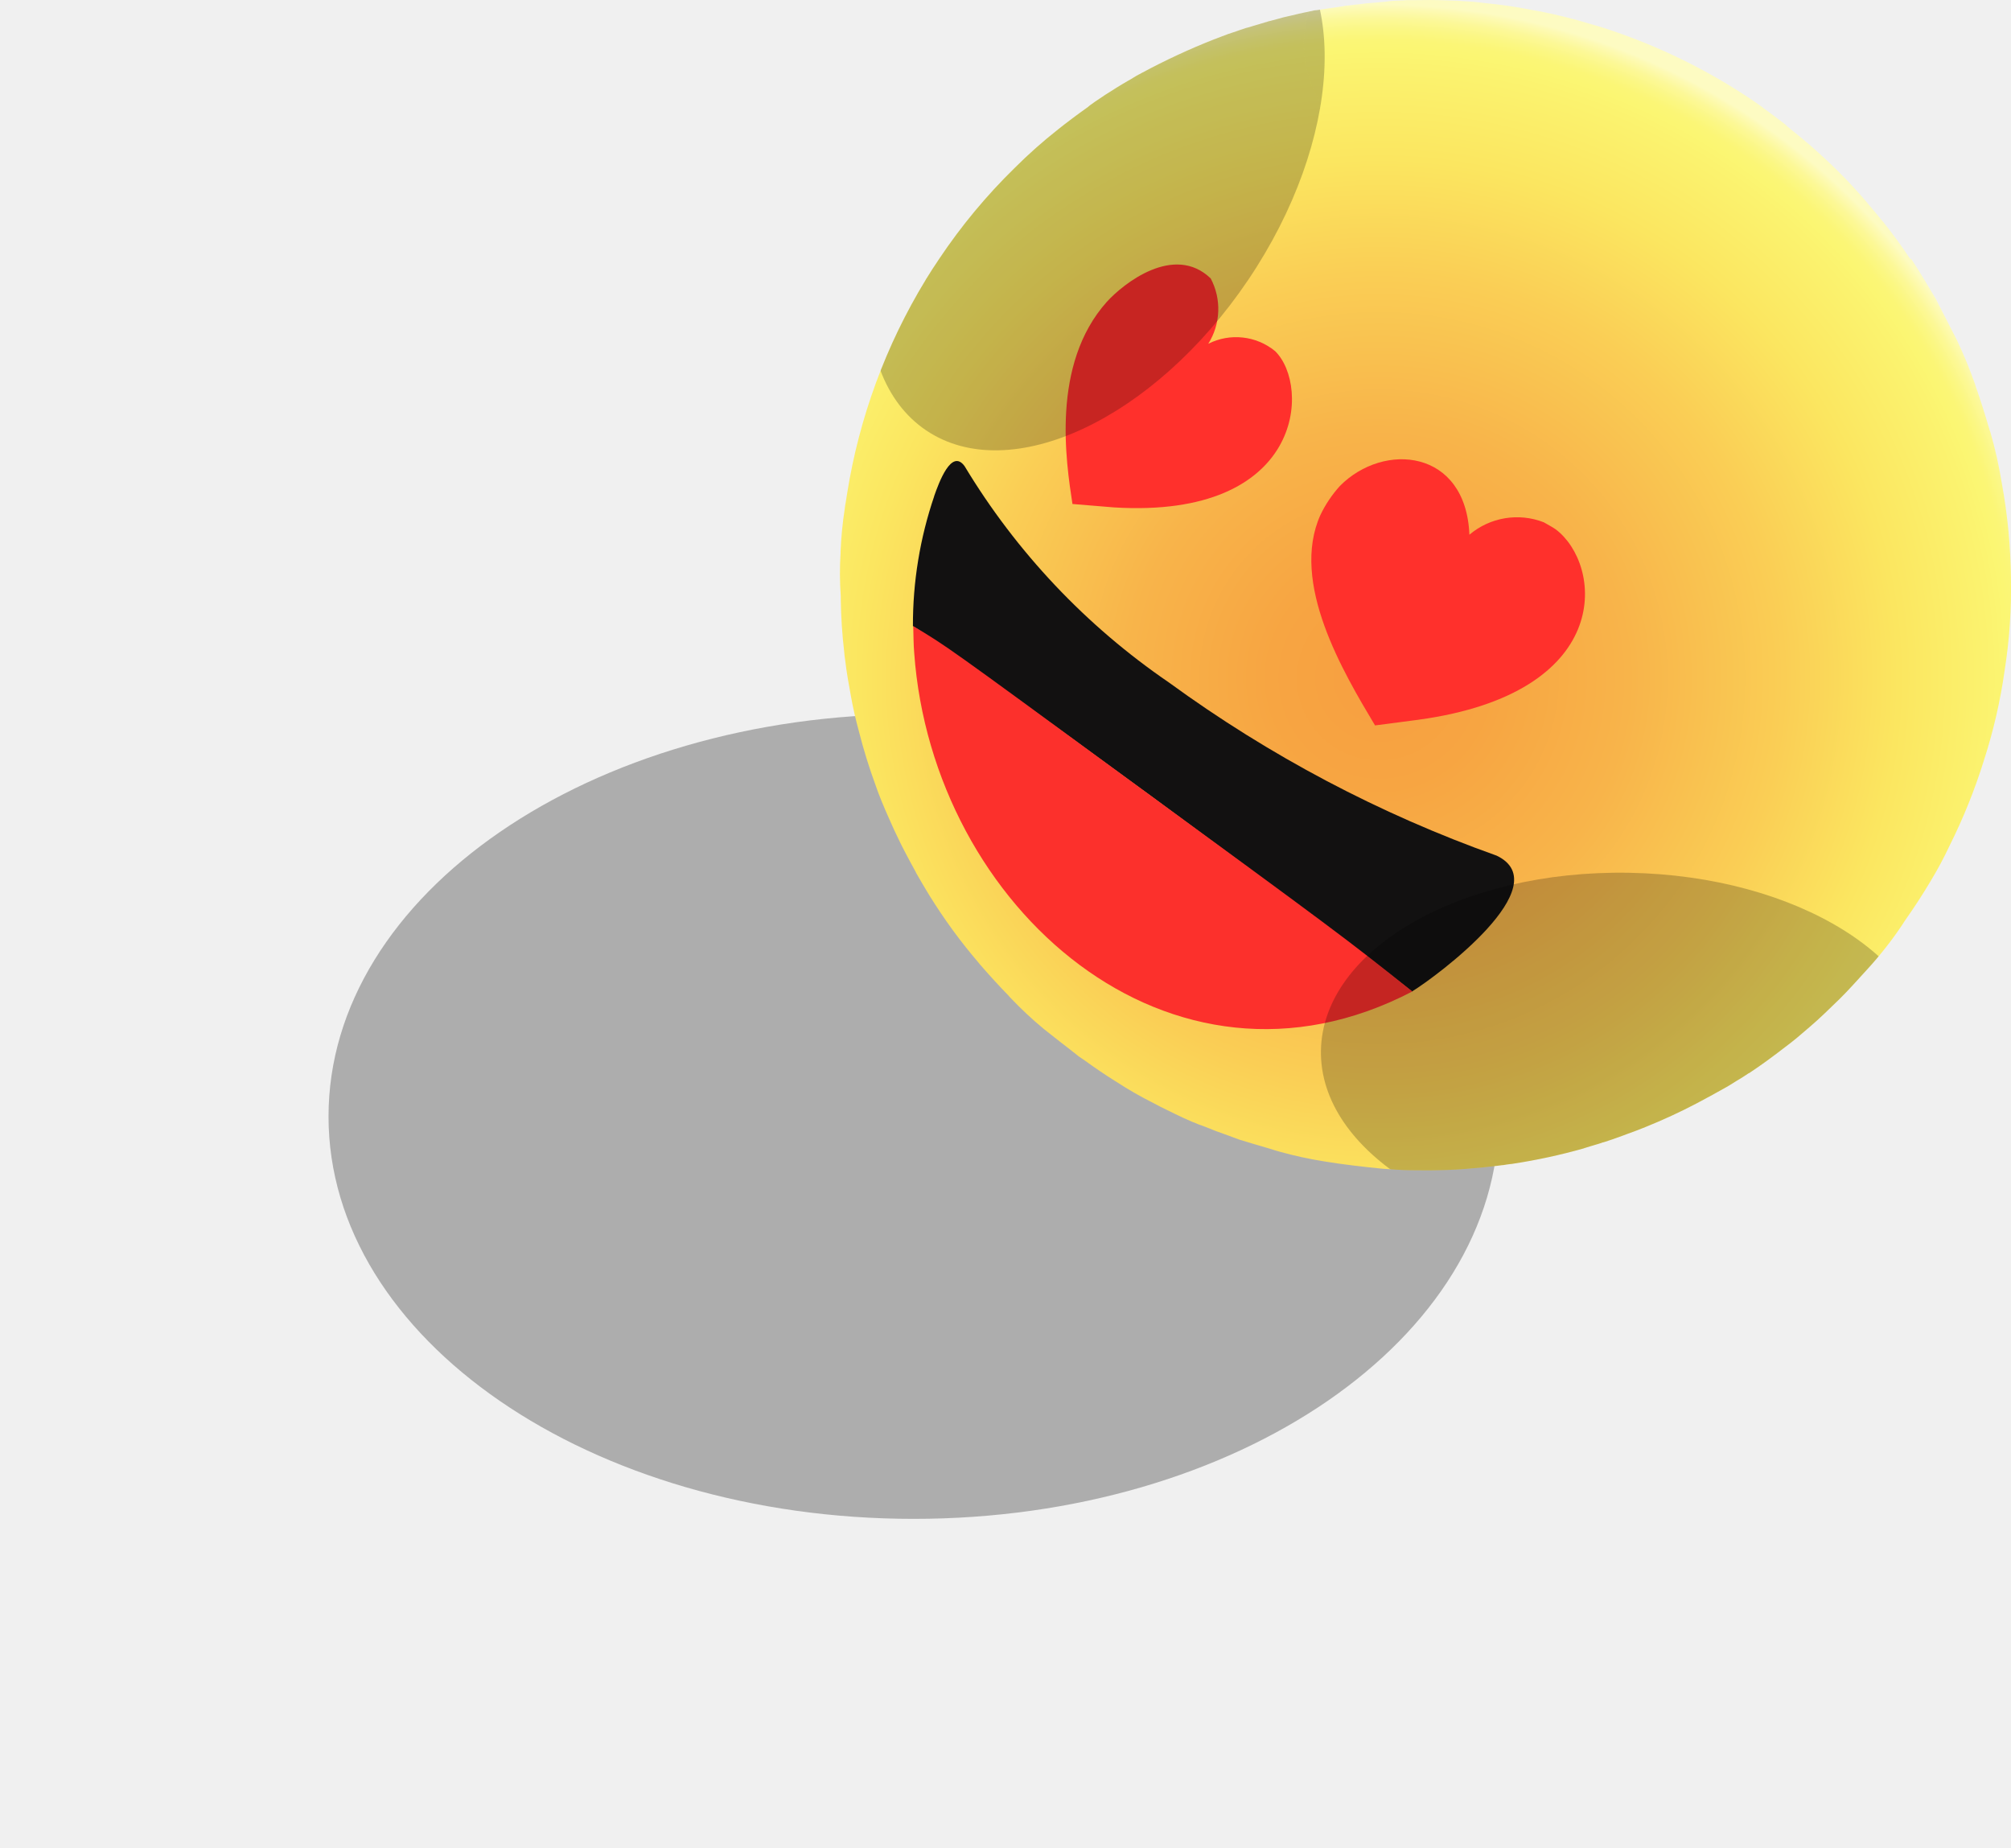
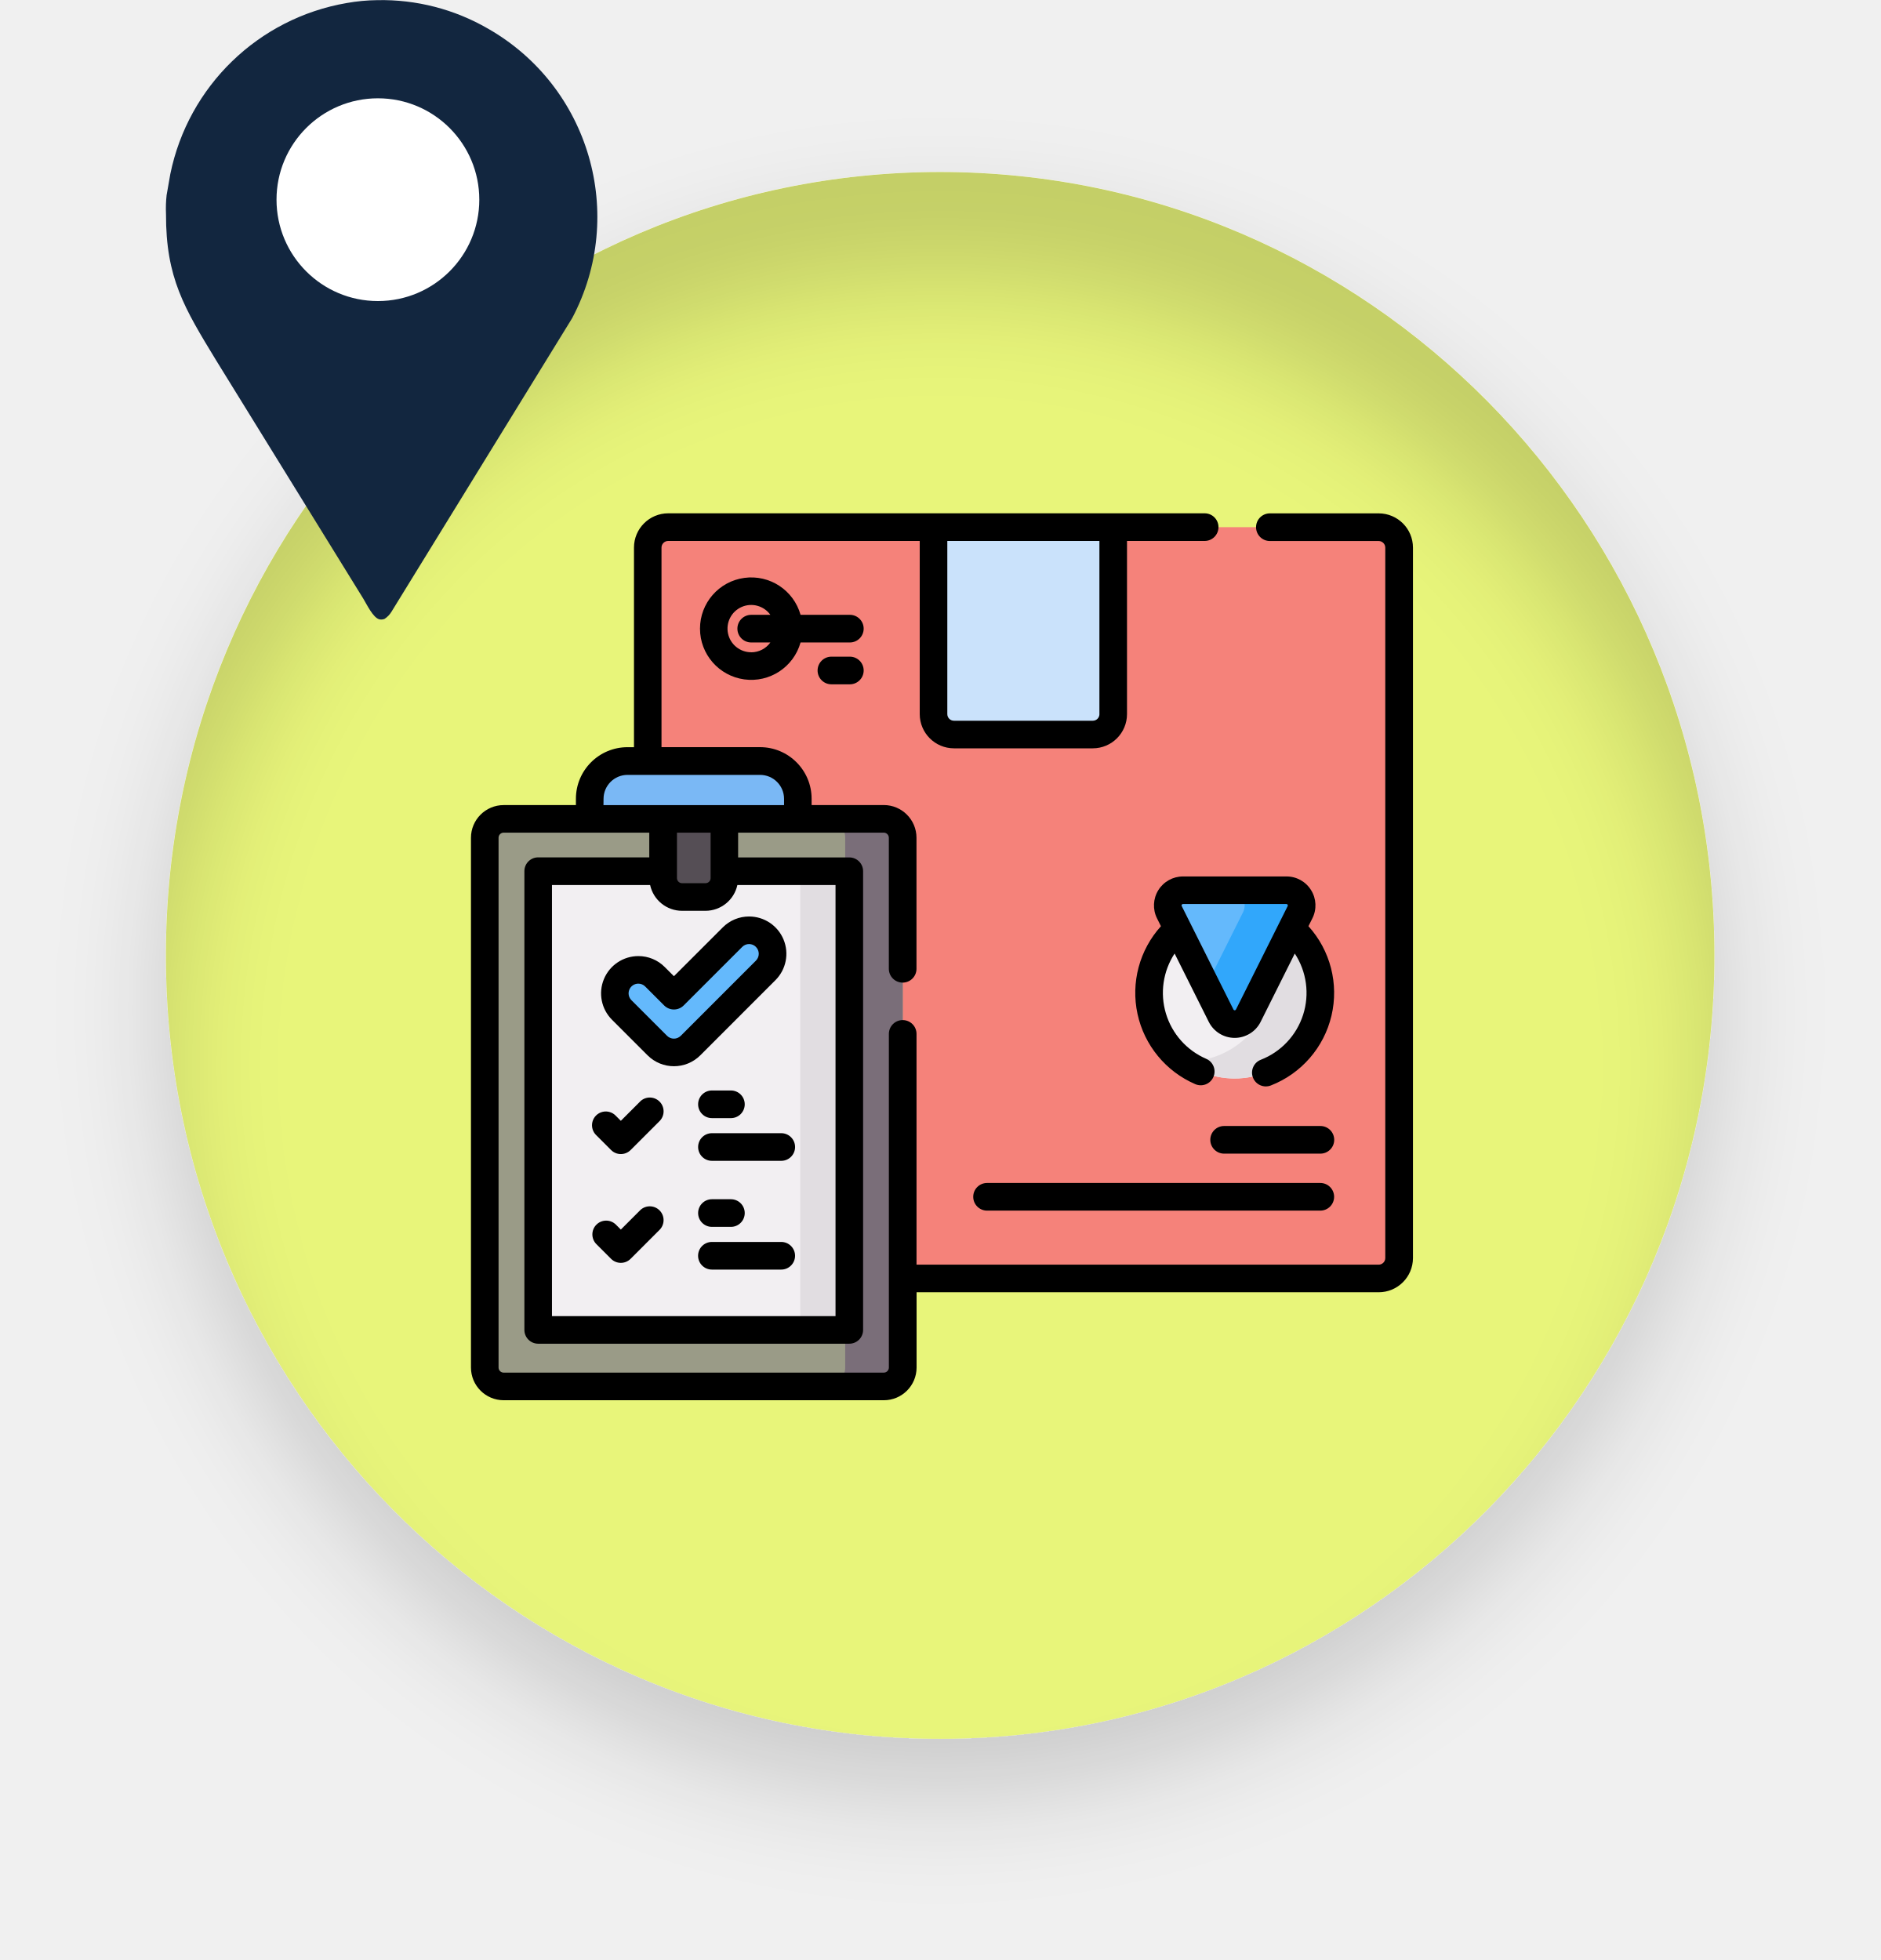
- <svg xmlns="http://www.w3.org/2000/svg" xmlns:xlink="http://www.w3.org/1999/xlink" width="82.478" height="75.758" viewBox="0 0 82.478 75.758">
+ <svg xmlns="http://www.w3.org/2000/svg" width="102" height="106.333" viewBox="0 0 102 106.333">
  <defs>
-     <radialGradient id="radial-gradient" cx="0.471" cy="0.58" r="0.575" gradientTransform="matrix(-0.999, -0.004, -0.004, 1, 0.933, 0.001)" gradientUnits="objectBoundingBox">
-       <stop offset="0" stop-color="#f79f40" />
-       <stop offset="0.163" stop-color="#f7a542" />
-       <stop offset="0.371" stop-color="#f8b44a" />
-       <stop offset="0.601" stop-color="#face55" />
-       <stop offset="0.771" stop-color="#fbe660" />
-       <stop offset="0.91" stop-color="#fbf36f" />
-       <stop offset="0.932" stop-color="#fbf672" />
-       <stop offset="0.947" stop-color="#fbf676" />
-       <stop offset="0.962" stop-color="#fbf783" />
-       <stop offset="0.978" stop-color="#fcf897" />
-       <stop offset="0.994" stop-color="#fdfab4" />
-       <stop offset="1" stop-color="#fdfbc2" />
-     </radialGradient>
+     <filter id="Elipse_11501" x="0" y="3.333" width="102" height="103" filterUnits="userSpaceOnUse">
+       <feOffset dy="3" input="SourceAlpha" />
+       <feGaussianBlur stdDeviation="3" result="blur" />
+       <feFlood flood-opacity="0.161" />
+       <feComposite operator="in" in2="blur" />
+       <feComposite in="SourceGraphic" />
+     </filter>
+     <filter id="Elipse_11501-2" x="0" y="3.333" width="102" height="103" filterUnits="userSpaceOnUse">
+       <feOffset dy="6" input="SourceAlpha" />
+       <feGaussianBlur stdDeviation="3" result="blur-2" />
+       <feFlood flood-opacity="0.161" result="color" />
+       <feComposite operator="out" in="SourceGraphic" in2="blur-2" />
+       <feComposite operator="in" in="color" />
+       <feComposite operator="in" in2="SourceGraphic" />
+     </filter>
    <clipPath id="clip-path">
-       <path id="Trazado_116496" data-name="Trazado 116496" d="M52.65,29.84v-.06c0-.11-.03-.77-.15-1.75-.01-.09-.02-.17-.03-.26-.02-.12-.04-.25-.06-.38a23.894,23.894,0,0,0-3.15-8.77c0-.01-.01-.01-.01-.02-.17-.29-.35-.57-.54-.85h0a23.353,23.353,0,0,0-3.06-3.74,20.449,20.449,0,0,0-1.77-1.6c-.39-.32-.78-.62-1.19-.91a.265.265,0,0,1-.06-.05l-.05-.04-.21-.15c-.26-.18-.55-.37-.86-.57h0c-.01-.01-.02-.01-.03-.02-.15-.09-.3-.19-.47-.28-.07-.04-.15-.09-.22-.13s-.12-.07-.19-.11a1.092,1.092,0,0,0-.15-.08,25.413,25.413,0,0,0-2.93-1.4c-.26-.11-.47-.18-.58-.23l-.18-.07-.18-.07c-.01,0-.02-.01-.03-.01l-.04-.01-.3-.1-.04-.01c-.01,0-.03-.01-.04-.01l-.2-.07a2.759,2.759,0,0,0-.27-.08l-.23-.07c-.04-.01-.09-.03-.13-.04-.01,0-.03-.01-.04-.01s-.03-.01-.05-.01a.636.636,0,0,1-.07-.02l-.26-.07-.22-.06c-.07-.02-.14-.03-.21-.05h-.01l-.13-.03-.25-.06-.18-.04a2.049,2.049,0,0,0-.24-.05c-.01,0-.03-.01-.04-.01-.06-.01-.12-.03-.18-.04l-.11-.02-.13-.03h-.02l-.04-.01c-.02,0-.05-.01-.07-.01a1.766,1.766,0,0,1-.2-.04.6.6,0,0,0-.12-.02h0a2.068,2.068,0,0,1-.22-.04l-.19-.03c-.03-.01-.07-.01-.11-.02a.985.985,0,0,0-.17-.02,1,1,0,0,0-.16-.02l-.27-.03-.25-.03c-.03,0-.05-.01-.08-.01h-.02a1.641,1.641,0,0,0-.23-.02l-.34-.03c-.08-.01-.16-.01-.23-.02-.09-.01-.17-.01-.26-.02s-.18-.01-.27-.02A.97.97,0,0,1,29.76,7h-.37c-.48-.01-.96-.01-1.45,0-.11,0-.21,0-.31.01s-.22.01-.32.02c-.07,0-.13.01-.19.01-.16.01-.31.02-.46.04-.05,0-.11.01-.16.01-.22.02-.43.04-.64.07-.1.01-.2.02-.3.04h-.01c-.02,0-.04.01-.06.01q-.24.03-.45.06c-.11.02-.23.04-.34.05-.26.04-.47.08-.61.11-.7.14-1.38.3-2.06.5-.41.11-.77.22-1.21.38a24.021,24.021,0,0,0-5.31,2.61h0c-.17.11-.33.22-.49.33a.265.265,0,0,0-.06.05c-.28.2-.56.4-.84.61a.423.423,0,0,1-.07.05l-.02.02-.02.02c-.01.01-.02.02-.03.02s-.02.01-.03.02c-.08.06-.15.12-.23.18-.15.12-.3.24-.44.36-.08.07-.16.13-.24.2-.16.14-.32.27-.46.4l-.02.02-.02.02c-.03.03-.07.06-.1.09-.75.69-1.21,1.19-1.24,1.22-.23.25-.46.51-.69.77-.16.19-.33.38-.5.59-.01.01-.02.03-.04.04l-.03.03c-.34.42-.69.89-1.08,1.46l-.01.01-.01.01c-.01.01-.01.02-.02.02-.18.26-.36.55-.54.86-.16.26-.32.52-.46.75l-.46.88c-.15.29-.29.56-.42.82a16.758,16.758,0,0,0-.76,1.82h0v.01c-.22.6-.42,1.23-.6,1.84l-.01.02a.037.037,0,0,1-.01.03,17.968,17.968,0,0,0-.5,2.13,23.506,23.506,0,0,0-.17,7.66,22.794,22.794,0,0,0,.82,3.68,23.944,23.944,0,0,0,1.38,3.51,15.311,15.311,0,0,0,.75,1.42c.32.56.68,1.11,1.06,1.66.04.07.09.13.13.2a16,16,0,0,0,1.39,1.8c.34.37.78.88,1.14,1.24s.83.82,1.22,1.15h0c.42.37.6.53.99.83q.72.585,1.47,1.08h.01c.16.11.32.22.49.32.19.12.38.24.55.34.09.05.22.13.36.21a.573.573,0,0,1,.07.04c.15.09.33.18.52.29.04.02.09.05.13.07a22.789,22.789,0,0,0,2.12,1c.18.07.42.17.7.28l.24.09.42.15.3.1.11.03c.01,0,.01,0,.02.01l.16.05a2.759,2.759,0,0,0,.27.08l.26.08c.01,0,.02,0,.02.01a22.1,22.1,0,0,0,2.96.66l.09.01c.08.01.17.03.27.04h.03l.23.03.53.06c.24.03.56.05.79.07s.49.03.74.04h.02c.13.01.25.01.37.01.33.01.77,0,1.1.01s.79-.03,1.13-.05c.72-.06,1.68-.17,2.39-.28a18.747,18.747,0,0,0,1.84-.38c.14-.04.28-.08.43-.12.43-.12.87-.25,1.24-.36l.43-.16c.35-.12.69-.25,1.03-.38l.17-.06c.4-.15.89-.38,1.32-.59.19-.09.37-.18.55-.28a15.71,15.71,0,0,0,1.56-.88c.02-.01.03-.02.05-.03.41-.26.82-.52,1.22-.81.09-.06.18-.12.26-.17l.44-.34c.12-.09.23-.18.35-.27l.66-.52a14.289,14.289,0,0,0,1.37-1.26l.03-.03.07-.07c.35-.35.74-.77,1.2-1.29a.138.138,0,0,0,.03-.04h0a20.958,20.958,0,0,0,2.02-2.71c.01-.01.01-.02.02-.03.19-.3.38-.61.57-.95v-.01h0c.08-.14.16-.29.24-.44.11-.2.22-.41.31-.59l.09-.18c.16-.32.31-.65.47-.99.21-.47.41-.94.56-1.36h0c.26-.7.5-1.44.71-2.23.13-.48.25-.96.33-1.41.1-.48.18-.98.25-1.5.02-.12.03-.23.05-.34.08-.69.14-1.41.16-2.14v-.13C52.68,31.04,52.68,30.45,52.65,29.84Z" transform="translate(-4.654 -6.992)" />
-     </clipPath>
-     <linearGradient id="linear-gradient" x1="-0.166" y1="-323.933" x2="-1.166" y2="-323.933" gradientUnits="objectBoundingBox">
-       <stop offset="0" stop-color="#19b79c" />
-       <stop offset="0.405" stop-color="#1dbb9e" />
-       <stop offset="0.825" stop-color="#2ac8a3" />
-       <stop offset="0.997" stop-color="#31cfa6" />
-     </linearGradient>
-     <linearGradient id="linear-gradient-2" x1="-2.106" y1="-363.238" x2="-3.08" y2="-363.238" xlink:href="#linear-gradient" />
-     <clipPath id="clip-path-2">
-       <path id="Trazado_116504" data-name="Trazado 116504" d="M4.652,29.65v-.06a15.757,15.757,0,0,1,.17-1.74,2.335,2.335,0,0,1,.04-.26c.02-.12.04-.25.06-.38a24.088,24.088,0,0,1,3.22-8.75c0-.01.01-.01.01-.02.18-.29.36-.57.55-.85h0a23.39,23.39,0,0,1,3.09-3.72,20.134,20.134,0,0,1,1.78-1.58q.585-.465,1.2-.9a.265.265,0,0,0,.06-.05l.05-.04.21-.15c.26-.18.55-.37.86-.56h0c.01-.01.02-.01.03-.02.15-.09.31-.19.47-.28a2.53,2.53,0,0,0,.22-.13c.06-.04.12-.07.19-.11.05-.03.1-.05.15-.08a27.308,27.308,0,0,1,2.95-1.37c.26-.1.47-.18.58-.22l.18-.06.18-.06c.01,0,.02-.01.03-.01l.05-.02.3-.1.04-.01c.01,0,.03-.01.04-.01l.2-.06c.08-.02.19-.06.27-.08l.23-.07a.647.647,0,0,0,.13-.04c.01,0,.03-.01.04-.01s.03-.01.05-.01a.637.637,0,0,0,.07-.02l.26-.07.22-.06c.07-.02.14-.03.21-.05h.01l.13-.03c.08-.02.18-.04.25-.06l.18-.04c.08-.02.16-.03.24-.05.01,0,.03-.01.04-.01a1.163,1.163,0,0,0,.18-.04l.11-.01.13-.02h.02l.04-.01c.02,0,.05-.01.07-.01l.2-.03c.04-.01.09-.01.13-.02h0l.22-.03.19-.03a.516.516,0,0,0,.11-.02.985.985,0,0,1,.17-.02c.06-.01.11-.01.16-.02l.27-.03.25-.03c.03,0,.05-.01.08-.01h.02c.07-.01.15-.01.23-.02l.34-.03c.08-.01.16-.01.23-.02a1.569,1.569,0,0,1,.24-.03,2.437,2.437,0,0,1,.27-.01.86.86,0,0,1,.16-.01l.15-.01h.24c.49-.01.97-.01,1.45.01.11,0,.21.01.31.01s.22.01.32.02c.07,0,.13.01.19.01.16.01.31.02.46.04.05.01.11.01.16.02.22.02.43.05.64.07.1.01.2.03.3.04h.01c.02,0,.04.01.06.01.16.02.31.05.45.07l.34.06c.26.05.47.09.6.11.69.14,1.38.31,2.06.52.41.11.76.23,1.21.39a24.178,24.178,0,0,1,5.28,2.65h0c.16.11.33.22.49.34a.265.265,0,0,1,.06.05c.28.2.56.41.83.62a.424.424,0,0,0,.07.05l.02.02.02.02.03.03c.01.01.02.01.02.02.08.06.15.12.22.18.15.12.3.24.44.36.08.07.16.14.24.2.16.14.31.28.46.41l.02.02.02.02c.03.03.07.06.1.09.75.69,1.2,1.2,1.23,1.23.23.25.46.51.68.78.16.19.32.38.49.59.01.01.02.03.04.04l.02.03c.33.42.69.89,1.07,1.47l.04.01.01.01c.01.01.01.02.02.02.17.26.36.56.54.86.16.26.31.53.45.75l.45.88c.15.29.29.56.42.82a18.431,18.431,0,0,1,.75,1.83h0v.01c.21.6.41,1.23.59,1.85l.01.02a.037.037,0,0,0,.01.03,17.59,17.59,0,0,1,.48,2.14,22.71,22.71,0,0,1,.37,3.87,21.465,21.465,0,0,1-.26,3.8,21.96,21.96,0,0,1-.85,3.68,23.286,23.286,0,0,1-1.41,3.5,15.244,15.244,0,0,1-.76,1.42c-.33.56-.69,1.11-1.07,1.65-.04.07-.09.13-.13.2a15.2,15.2,0,0,1-1.41,1.79c-.34.37-.79.88-1.15,1.23s-.84.82-1.22,1.14h0c-.43.37-.6.52-1,.82-.49.38-.98.74-1.48,1.07H41.9c-.16.11-.32.21-.49.31-.19.12-.38.24-.55.33-.09.05-.22.12-.36.2a.574.574,0,0,0-.07.04c-.15.08-.33.18-.52.28-.04.02-.09.05-.13.07a23.108,23.108,0,0,1-2.12.98c-.18.07-.42.17-.71.27l-.24.09-.42.15-.3.1-.11.03c-.01,0-.01,0-.02.01l-.16.05c-.08.02-.19.06-.27.08l-.26.08c-.01,0-.02,0-.02.01a23.962,23.962,0,0,1-2.96.64l-.09.01c-.08.01-.17.02-.27.04H31.8l-.23.03-.53.06c-.24.02-.56.05-.79.07s-.49.03-.74.04h-.02c-.13,0-.25.01-.37.01-.33.01-.77,0-1.1,0s-.79-.04-1.13-.06c-.72-.07-1.68-.18-2.39-.3a16.281,16.281,0,0,1-1.84-.4c-.14-.04-.28-.08-.43-.13-.43-.12-.87-.26-1.24-.37l-.43-.16c-.35-.12-.69-.25-1.03-.39l-.17-.06c-.4-.15-.88-.38-1.32-.6-.19-.09-.37-.18-.55-.28a15.612,15.612,0,0,1-1.55-.89.219.219,0,0,0-.05-.03c-.41-.26-.81-.53-1.21-.82-.09-.06-.17-.12-.25-.17L14,49.97c-.12-.09-.23-.18-.35-.27l-.66-.52a15.233,15.233,0,0,1-1.36-1.27l-.03-.03-.06-.07c-.34-.35-.74-.78-1.19-1.3a.138.138,0,0,1-.03-.04h0a21.889,21.889,0,0,1-2-2.73c-.01-.01-.01-.02-.02-.03-.18-.3-.37-.61-.56-.95v-.01h0c-.08-.14-.16-.29-.24-.44-.11-.21-.22-.41-.31-.59l-.09-.18c-.16-.32-.31-.65-.46-.99-.21-.47-.41-.95-.55-1.36h0a22.441,22.441,0,0,1-.69-2.23c-.13-.48-.24-.96-.32-1.41-.09-.49-.18-.98-.24-1.5-.02-.12-.03-.23-.04-.34a21.166,21.166,0,0,1-.14-2.14v-.13A13.347,13.347,0,0,1,4.652,29.65Z" transform="translate(-4.627 -6.983)" fill="url(#radial-gradient)" />
+       <rect id="Rectángulo_401455" data-name="Rectángulo 401455" width="23.417" height="33.616" fill="#12263f" />
    </clipPath>
  </defs>
-   <g id="Grupo_157926" data-name="Grupo 157926" transform="translate(13.474)">
-     <ellipse id="Elipse_4737" data-name="Elipse 4737" cx="24" cy="16.5" rx="24" ry="16.5" transform="translate(0 29.284)" fill="#0b0b0b" opacity="0.292" style="mix-blend-mode: multiply;isolation: isolate" />
-     <path id="Trazado_116493" data-name="Trazado 116493" d="M4.652,29.65v-.06a15.757,15.757,0,0,1,.17-1.74,2.335,2.335,0,0,1,.04-.26c.02-.12.04-.25.06-.38a24.088,24.088,0,0,1,3.22-8.75c0-.01.01-.01.01-.02.18-.29.36-.57.55-.85h0a23.39,23.39,0,0,1,3.09-3.72,20.134,20.134,0,0,1,1.78-1.58q.585-.465,1.2-.9a.265.265,0,0,0,.06-.05l.05-.04.21-.15c.26-.18.55-.37.86-.56h0c.01-.01.02-.01.03-.02.15-.09.31-.19.47-.28a2.53,2.53,0,0,0,.22-.13c.06-.04.12-.07.19-.11.05-.03.1-.05.15-.08a27.308,27.308,0,0,1,2.95-1.37c.26-.1.47-.18.58-.22l.18-.06.18-.06c.01,0,.02-.01.03-.01l.05-.02.3-.1.04-.01c.01,0,.03-.01.04-.01l.2-.06c.08-.02.19-.06.27-.08l.23-.07a.647.647,0,0,0,.13-.04c.01,0,.03-.01.04-.01s.03-.01.05-.01a.637.637,0,0,0,.07-.02l.26-.07.22-.06c.07-.02.14-.03.21-.05h.01l.13-.03c.08-.02.18-.04.25-.06l.18-.04c.08-.02.16-.03.24-.05.01,0,.03-.01.04-.01a1.163,1.163,0,0,0,.18-.04l.11-.01.13-.02h.02l.04-.01c.02,0,.05-.01.07-.01l.2-.03c.04-.01.09-.01.13-.02h0l.22-.03.19-.03a.516.516,0,0,0,.11-.02.985.985,0,0,1,.17-.02c.06-.01.11-.01.16-.02l.27-.03.25-.03c.03,0,.05-.01.08-.01h.02c.07-.01.15-.01.23-.02l.34-.03c.08-.01.16-.01.23-.02a1.569,1.569,0,0,1,.24-.03,2.437,2.437,0,0,1,.27-.01.86.86,0,0,1,.16-.01l.15-.01h.24c.49-.01.97-.01,1.45.01.11,0,.21.01.31.01s.22.01.32.02c.07,0,.13.01.19.01.16.01.31.02.46.04.05.01.11.01.16.02.22.02.43.05.64.07.1.01.2.03.3.04h.01c.02,0,.04.01.06.01.16.02.31.05.45.07l.34.06c.26.05.47.09.6.11.69.14,1.38.31,2.06.52.41.11.76.23,1.21.39a24.178,24.178,0,0,1,5.28,2.65h0c.16.11.33.22.49.34a.265.265,0,0,1,.06.05c.28.2.56.41.83.62a.424.424,0,0,0,.07.05l.02.02.02.02.03.03c.01.01.02.01.02.02.08.06.15.12.22.18.15.12.3.24.44.36.08.07.16.14.24.2.16.14.31.28.46.41l.02.02.02.02c.03.03.07.06.1.09.75.69,1.2,1.2,1.23,1.23.23.25.46.51.68.78.16.19.32.38.49.59.01.01.02.03.04.04l.02.03c.33.42.69.89,1.07,1.47l.04.01.01.01c.01.01.01.02.02.02.17.26.36.56.54.86.16.26.31.53.45.75l.45.88c.15.29.29.56.42.82a18.431,18.431,0,0,1,.75,1.83h0v.01c.21.6.41,1.23.59,1.85l.01.02a.037.037,0,0,0,.01.03,17.59,17.59,0,0,1,.48,2.14,22.71,22.71,0,0,1,.37,3.87,21.465,21.465,0,0,1-.26,3.8,21.96,21.96,0,0,1-.85,3.68,23.286,23.286,0,0,1-1.41,3.5,15.244,15.244,0,0,1-.76,1.42c-.33.56-.69,1.11-1.07,1.65-.04.07-.09.13-.13.2a15.2,15.2,0,0,1-1.41,1.79c-.34.37-.79.88-1.15,1.23s-.84.82-1.22,1.14h0c-.43.37-.6.52-1,.82-.49.38-.98.74-1.48,1.07H41.9c-.16.11-.32.21-.49.31-.19.12-.38.24-.55.33-.09.05-.22.12-.36.2a.574.574,0,0,0-.07.04c-.15.08-.33.18-.52.28-.04.02-.09.05-.13.07a23.108,23.108,0,0,1-2.12.98c-.18.07-.42.17-.71.27l-.24.09-.42.15-.3.1-.11.03c-.01,0-.01,0-.02.01l-.16.05c-.08.02-.19.06-.27.08l-.26.08c-.01,0-.02,0-.02.01a23.962,23.962,0,0,1-2.96.64l-.09.01c-.08.01-.17.02-.27.04H31.8l-.23.03-.53.06c-.24.02-.56.05-.79.07s-.49.03-.74.04h-.02c-.13,0-.25.01-.37.01-.33.01-.77,0-1.1,0s-.79-.04-1.13-.06c-.72-.07-1.68-.18-2.39-.3a16.281,16.281,0,0,1-1.84-.4c-.14-.04-.28-.08-.43-.13-.43-.12-.87-.26-1.24-.37l-.43-.16c-.35-.12-.69-.25-1.03-.39l-.17-.06c-.4-.15-.88-.38-1.32-.6-.19-.09-.37-.18-.55-.28a15.612,15.612,0,0,1-1.55-.89.219.219,0,0,0-.05-.03c-.41-.26-.81-.53-1.21-.82-.09-.06-.17-.12-.25-.17L14,49.97c-.12-.09-.23-.18-.35-.27l-.66-.52a15.233,15.233,0,0,1-1.36-1.27l-.03-.03-.06-.07c-.34-.35-.74-.78-1.19-1.3a.138.138,0,0,1-.03-.04h0a21.889,21.889,0,0,1-2-2.73c-.01-.01-.01-.02-.02-.03-.18-.3-.37-.61-.56-.95v-.01h0c-.08-.14-.16-.29-.24-.44-.11-.21-.22-.41-.31-.59l-.09-.18c-.16-.32-.31-.65-.46-.99-.21-.47-.41-.95-.55-1.36h0a22.441,22.441,0,0,1-.69-2.23c-.13-.48-.24-.96-.32-1.41-.09-.49-.18-.98-.24-1.5-.02-.12-.03-.23-.04-.34a21.166,21.166,0,0,1-.14-2.14v-.13A13.347,13.347,0,0,1,4.652,29.65Z" transform="translate(16.349 -6.983)" fill="url(#radial-gradient)" />
-     <g id="Grupo_86225" data-name="Grupo 86225" transform="translate(20.955 0.009)" clip-path="url(#clip-path)">
-       <path id="Trazado_116494" data-name="Trazado 116494" d="M50.67,21.64a4.37,4.37,0,0,1,.18-.46C50.8,21.33,50.74,21.48,50.67,21.64Z" transform="translate(-48.844 -6.992)" fill="url(#linear-gradient)" />
-       <path id="Trazado_116495" data-name="Trazado 116495" d="M4.7,34.92c.03-.14.05-.28.08-.41C4.75,34.65,4.73,34.79,4.7,34.92Z" transform="translate(43.196 -6.992)" fill="url(#linear-gradient-2)" />
-     </g>
-     <path id="Trazado_116497" data-name="Trazado 116497" d="M25.873,27.33A16.375,16.375,0,0,0,25,32.66c2.26,1.39,16.97,12.2,20.47,14.98,1.03-.63,6.02-4.35,3.47-5.57a52.925,52.925,0,0,1-13.44-7.1,28.664,28.664,0,0,1-8.38-8.87c-.54-.75-1.06.69-1.25,1.23" transform="translate(-1.032 -6.983)" fill="#121111" />
-     <path id="Trazado_116499" data-name="Trazado 116499" d="M29.22,33.76c.75,10.43,10.52,19.05,20.43,13.88-2.65-2.12-3.33-2.62-11.66-8.71-7.45-5.46-7.45-5.46-8.81-6.27.01.33.01.77.04,1.1" transform="translate(-5.199 -6.983)" fill="#fc302c" />
-     <g id="Grupo_86231" data-name="Grupo 86231" transform="translate(40.307 18.833)">
-       <path id="Trazado_116501" data-name="Trazado 116501" d="M22.473,28.1c-1.25,2.78.93,6.44,2.24,8.63.65-.09,1.52-.19,2.17-.29,7.67-1.22,7.14-6.32,5.24-7.75-.14-.1-.34-.2-.49-.29a3.024,3.024,0,0,0-3.05.51c-.14-3.51-3.51-3.82-5.31-2a4.969,4.969,0,0,0-.8,1.19" transform="translate(-22.099 -25.816)" fill="#ff302c" />
-     </g>
-     <g id="Grupo_86232" data-name="Grupo 86232" transform="translate(30.232 10.846)">
-       <path id="Trazado_116503" data-name="Trazado 116503" d="M35.806,19.36c-2.3,2.57-1.67,6.58-1.41,8.29.51.04,1.19.1,1.7.14,7.78.48,8.08-4.98,6.61-6.41a2.529,2.529,0,0,0-2.74-.3,2.679,2.679,0,0,0,.1-2.68c-1.5-1.44-3.58.21-4.26.96" transform="translate(-34.117 -17.829)" fill="#ff302c" />
-     </g>
-     <g id="Enmascarar_grupo_59" data-name="Enmascarar grupo 59" transform="translate(20.976 0)" clip-path="url(#clip-path-2)">
-       <g id="Grupo_86233" data-name="Grupo 86233" transform="translate(-2.683 -7.272)" opacity="0.561" style="mix-blend-mode: multiply;isolation: isolate">
-         <g id="Grupo_86230" data-name="Grupo 86230" transform="translate(0)">
-           <ellipse id="Elipse_4734" data-name="Elipse 4734" cx="12.5" cy="7.5" rx="12.5" ry="7.5" transform="translate(21.707 1.557)" fill="#fff" opacity="0.743" />
-           <ellipse id="Elipse_4735" data-name="Elipse 4735" cx="12.5" cy="7.5" rx="12.5" ry="7.5" transform="translate(26.415 8.388) rotate(124)" opacity="0.387" />
-           <ellipse id="Elipse_4736" data-name="Elipse 4736" cx="12.5" cy="7.5" rx="12.5" ry="7.5" transform="matrix(-1, -0.017, 0.017, -1, 47.282, 58.274)" opacity="0.387" />
+   <g id="Grupo_1100986" data-name="Grupo 1100986" transform="translate(-912.333 -387.667)">
+     <g id="Grupo_1099582" data-name="Grupo 1099582">
+       <g id="Grupo_1099492" data-name="Grupo 1099492" transform="translate(921.333 397.479)">
+         <g data-type="innerShadowGroup">
+           <g transform="matrix(1, 0, 0, 1, -9, -9.81)" filter="url(#Elipse_11501)">
+             <ellipse id="Elipse_11501-3" data-name="Elipse 11501" cx="42" cy="42.5" rx="42" ry="42.5" transform="translate(9 9.33)" fill="#e8f57a" />
+           </g>
+           <g transform="matrix(1, 0, 0, 1, -9, -9.81)" filter="url(#Elipse_11501-2)">
+             <ellipse id="Elipse_11501-4" data-name="Elipse 11501" cx="42" cy="42.5" rx="42" ry="42.5" transform="translate(9 9.33)" fill="#fff" />
+           </g>
        </g>
+         <g id="entrega-logistica" transform="translate(16.548 18.039)">
+           <g id="Grupo_1099490" data-name="Grupo 1099490" transform="translate(0.748 0.748)">
+             <g id="Grupo_1099489" data-name="Grupo 1099489" transform="translate(0 0)">
+               <g id="Grupo_1099486" data-name="Grupo 1099486">
+                 <g id="Grupo_1099484" data-name="Grupo 1099484" transform="translate(8.839)">
+                   <g id="Grupo_1099483" data-name="Grupo 1099483">
+                     <g id="Grupo_1099477" data-name="Grupo 1099477">
+                       <path id="Trazado_875197" data-name="Trazado 875197" d="M135.724,63.2H97.181a1.108,1.108,0,0,1-1.108-1.108V23.546a1.108,1.108,0,0,1,1.108-1.108h38.542a1.108,1.108,0,0,1,1.108,1.108V62.089A1.108,1.108,0,0,1,135.724,63.2Z" transform="translate(-96.073 -22.438)" fill="#f5827a" />
+                       <path id="Trazado_875199" data-name="Trazado 875199" d="M260.085,33.688h-7.531a1.108,1.108,0,0,1-1.108-1.108V22.438h9.748V32.58A1.108,1.108,0,0,1,260.085,33.688Z" transform="translate(-235.94 -22.438)" fill="#cae2fb" />
+                     </g>
+                     <g id="Grupo_1099482" data-name="Grupo 1099482" transform="translate(27.193 19.698)">
+                       <g id="Grupo_1099481" data-name="Grupo 1099481">
+                         <g id="Grupo_1099480" data-name="Grupo 1099480">
+                           <g id="Grupo_1099478" data-name="Grupo 1099478" transform="translate(0 0.921)">
+                             <circle id="Elipse_11506" data-name="Elipse 11506" cx="4.646" cy="4.646" r="4.646" fill="#f2eff2" />
+                             <path id="Trazado_875201" data-name="Trazado 875201" d="M394.672,233.733a4.646,4.646,0,0,1-7.428,3.721q.094,0,.187,0a4.646,4.646,0,0,0,2.781-8.367A4.645,4.645,0,0,1,394.672,233.733Z" transform="translate(-385.379 -229.087)" fill="#e1dde1" />
+                           </g>
+                           <g id="Grupo_1099479" data-name="Grupo 1099479" transform="translate(1.014)">
+                             <path id="Trazado_875202" data-name="Trazado 875202" d="M378.806,221.011l2.808,5.616a.823.823,0,0,0,1.472,0l2.808-5.616a.823.823,0,0,0-.736-1.191h-5.617a.823.823,0,0,0-.736,1.191Z" transform="translate(-378.718 -219.82)" fill="#64b9fc" />
+                             <path id="Trazado_875203" data-name="Trazado 875203" d="M404.744,221.015l-2.809,5.615a.823.823,0,0,1-1.472,0l-.807-1.613,2-4a.823.823,0,0,0-.736-1.191h3.087A.823.823,0,0,1,404.744,221.015Z" transform="translate(-397.567 -219.824)" fill="#31a7fb" />
+                           </g>
+                         </g>
+                       </g>
+                     </g>
+                   </g>
+                 </g>
+                 <g id="Grupo_1099485" data-name="Grupo 1099485" transform="translate(0 12.685)">
+                   <path id="Trazado_875204" data-name="Trazado 875204" d="M75.816,153.31H64.524V151.6a2.05,2.05,0,0,1,2.05-2.05h7.192a2.05,2.05,0,0,1,2.05,2.05Z" transform="translate(-58.833 -149.546)" fill="#7ab8f5" />
+                   <path id="Trazado_875206" data-name="Trazado 875206" d="M29.148,211.794H8.525A1.025,1.025,0,0,1,7.5,210.769V182.026A1.025,1.025,0,0,1,8.525,181H29.148a1.025,1.025,0,0,1,1.025,1.025v28.743A1.025,1.025,0,0,1,29.148,211.794Z" transform="translate(-7.5 -177.862)" fill="#9a9b87" />
+                   <path id="Trazado_875207" data-name="Trazado 875207" d="M197.309,182.03v28.743a1.025,1.025,0,0,1-1.025,1.025h-3.12a1.025,1.025,0,0,0,1.025-1.025V182.03A1.025,1.025,0,0,0,193.164,181h3.12A1.025,1.025,0,0,1,197.309,182.03Z" transform="translate(-174.636 -177.866)" fill="#7a6e79" />
+                   <path id="Trazado_875208" data-name="Trazado 875208" d="M36.531,209.469H53.41v24.886H36.531Z" transform="translate(-33.634 -203.489)" fill="#f2eff2" />
+                   <path id="Trazado_875209" data-name="Trazado 875209" d="M178.994,209.469h2.662v24.886h-2.662Z" transform="translate(-161.88 -203.489)" fill="#e1dde1" />
+                   <path id="Trazado_875210" data-name="Trazado 875210" d="M106.765,185.242H105.5a1.025,1.025,0,0,1-1.025-1.025V181h3.318v3.215A1.025,1.025,0,0,1,106.765,185.242Z" transform="translate(-94.795 -177.863)" fill="#554e55" />
+                 </g>
+               </g>
+               <g id="Grupo_1099488" data-name="Grupo 1099488" transform="translate(7.058 21.871)">
+                 <g id="Grupo_1099487" data-name="Grupo 1099487">
+                   <path id="Trazado_875211" data-name="Trazado 875211" d="M81.429,248.219a1.274,1.274,0,0,1-.9-.373l-1.93-1.93a1.274,1.274,0,0,1,1.8-1.8l1.029,1.029,3.177-3.177a1.274,1.274,0,1,1,1.8,1.8l-4.078,4.078A1.274,1.274,0,0,1,81.429,248.219Z" transform="translate(-78.224 -241.592)" fill="#64b9fc" />
+                 </g>
+               </g>
+             </g>
+           </g>
+           <g id="Grupo_1099491" data-name="Grupo 1099491" transform="translate(0 0)">
+             <path id="Trazado_875212" data-name="Trazado 875212" d="M49.238,14.938h-5.9a.748.748,0,1,0,0,1.5h5.9a.36.36,0,0,1,.36.36V55.337a.36.36,0,0,1-.36.36H24.17V43.178a.748.748,0,0,0-1.5,0v18.1a.277.277,0,0,1-.276.276H1.773a.277.277,0,0,1-.276-.276V32.535a.277.277,0,0,1,.276-.276h7.9V33.6H3.646a.748.748,0,0,0-.748.748V59.237a.748.748,0,0,0,.748.748H20.524a.748.748,0,0,0,.748-.748V34.351a.748.748,0,0,0-.748-.748H14.492V32.259h7.9a.277.277,0,0,1,.276.276v7.11a.748.748,0,1,0,1.5,0v-7.11A1.775,1.775,0,0,0,22.4,30.762H18.479v-.341a2.8,2.8,0,0,0-2.8-2.8H10.336V16.795a.36.36,0,0,1,.36-.36H24.344v9.393A1.859,1.859,0,0,0,26.2,27.685h7.531a1.859,1.859,0,0,0,1.857-1.857V16.435H39.8a.748.748,0,0,0,0-1.5H10.7a1.859,1.859,0,0,0-1.857,1.857V27.623h-.35a2.8,2.8,0,0,0-2.8,2.8v.341H1.773A1.775,1.775,0,0,0,0,32.535V61.279a1.775,1.775,0,0,0,1.773,1.773H22.4a1.775,1.775,0,0,0,1.773-1.773V57.194H49.238A1.859,1.859,0,0,0,51.1,55.337V16.795a1.859,1.859,0,0,0-1.857-1.857ZM34.093,25.828a.36.36,0,0,1-.36.36H26.2a.36.36,0,0,1-.36-.36V16.435h8.251v9.393ZM19.776,58.489H4.394V35.1H9.718a1.776,1.776,0,0,0,1.733,1.4h1.268a1.776,1.776,0,0,0,1.733-1.4h5.324ZM13,34.726a.277.277,0,0,1-.276.276H11.451a.277.277,0,0,1-.276-.276V32.259H13v2.467Zm-5.808-4.3a1.3,1.3,0,0,1,1.3-1.3h7.192a1.3,1.3,0,0,1,1.3,1.3v.341H7.188Z" transform="translate(0 -14.938)" />
+             <path id="Trazado_875213" data-name="Trazado 875213" d="M370.6,213.066a1.561,1.561,0,0,0-1.337-.745h-5.616a1.572,1.572,0,0,0-1.406,2.274l.213.425a5.393,5.393,0,0,0,1.862,8.569.748.748,0,1,0,.594-1.374,3.9,3.9,0,0,1-1.715-5.713l1.854,3.709a1.572,1.572,0,0,0,2.811,0l1.854-3.709a3.894,3.894,0,0,1-1.843,5.764.748.748,0,1,0,.545,1.394,5.392,5.392,0,0,0,2.039-8.641l.213-.425A1.561,1.561,0,0,0,370.6,213.066Zm-4.078,6.476a.075.075,0,0,1-.134,0l-2.808-5.617a.075.075,0,0,1,.067-.108h5.616a.075.075,0,0,1,.067.108Z" transform="translate(-325.025 -192.623)" />
+             <path id="Trazado_875214" data-name="Trazado 875214" d="M407.817,347.975H402.6a.748.748,0,0,0,0,1.5h5.222a.748.748,0,0,0,0-1.5Z" transform="translate(-361.744 -314.739)" />
+             <path id="Trazado_875215" data-name="Trazado 875215" d="M291.859,378.95H273.782a.748.748,0,1,0,0,1.5h18.077a.748.748,0,1,0,0-1.5Z" transform="translate(-245.786 -342.623)" />
+             <path id="Trazado_875216" data-name="Trazado 875216" d="M68.615,332.549l-1.061,1.061-.266-.266A.748.748,0,1,0,66.23,334.4l.795.795a.749.749,0,0,0,1.059,0l1.59-1.59a.749.749,0,0,0-1.059-1.058Z" transform="translate(-59.424 -300.655)" />
+             <path id="Trazado_875217" data-name="Trazado 875217" d="M124.24,330.195h1.029a.748.748,0,0,0,0-1.5H124.24a.748.748,0,0,0,0,1.5Z" transform="translate(-111.168 -297.386)" />
+             <path id="Trazado_875218" data-name="Trazado 875218" d="M124.24,351.892a.748.748,0,1,0,0,1.5H128a.748.748,0,1,0,0-1.5Z" transform="translate(-111.168 -318.266)" />
+             <path id="Trazado_875219" data-name="Trazado 875219" d="M68.615,391.67l-1.061,1.061-.266-.266a.748.748,0,1,0-1.059,1.058l.795.795a.749.749,0,0,0,1.059,0l1.59-1.59a.749.749,0,0,0-1.059-1.058Z" transform="translate(-59.424 -353.876)" />
+             <path id="Trazado_875220" data-name="Trazado 875220" d="M124.24,389.315h1.029a.748.748,0,0,0,0-1.5H124.24a.748.748,0,0,0,0,1.5Z" transform="translate(-111.168 -350.606)" />
+             <path id="Trazado_875221" data-name="Trazado 875221" d="M128,411.013h-3.761a.748.748,0,0,0,0,1.5H128a.748.748,0,0,0,0-1.5Z" transform="translate(-111.169 -371.487)" />
+             <path id="Trazado_875222" data-name="Trazado 875222" d="M77.334,234.686l-2.648,2.647-.5-.5a2.01,2.01,0,0,0-1.43-.592h0a2.023,2.023,0,0,0-1.43,3.453l1.93,1.93a2.023,2.023,0,0,0,2.861,0l4.077-4.078a2.023,2.023,0,0,0-1.43-3.453h0A2.008,2.008,0,0,0,77.334,234.686Zm1.8,1.058a.526.526,0,0,1,0,.744l-4.077,4.078a.526.526,0,0,1-.744,0l-1.93-1.93a.526.526,0,0,1,.372-.9h0a.523.523,0,0,1,.372.154l1.029,1.029a.749.749,0,0,0,1.059,0l3.177-3.177a.522.522,0,0,1,.371-.154h0A.523.523,0,0,1,79.137,235.745Z" transform="translate(-63.676 -212.223)" />
+             <path id="Trazado_875223" data-name="Trazado 875223" d="M132.619,51.8h-2.674a2.779,2.779,0,1,0,0,1.5h2.674a.748.748,0,1,0,0-1.5Zm-5.35,2.031a1.283,1.283,0,1,1,1.039-2.031h-1.039a.748.748,0,0,0,0,1.5h1.039A1.281,1.281,0,0,1,127.269,53.834Z" transform="translate(-112.066 -46.296)" />
+             <path id="Trazado_875224" data-name="Trazado 875224" d="M190.2,92.838h-1a.748.748,0,0,0,0,1.5h1a.748.748,0,1,0,0-1.5Z" transform="translate(-169.647 -85.064)" />
+           </g>
+         </g>
+       </g>
+       <g id="Grupo_1099581" data-name="Grupo 1099581" transform="translate(-622 53)">
+         <g id="Grupo_1099580" data-name="Grupo 1099580" transform="translate(1543.333 334.667)">
+           <g id="Grupo_1099579" data-name="Grupo 1099579" clip-path="url(#clip-path)">
+             <path id="Trazado_877686" data-name="Trazado 877686" d="M11.535.013a11.5,11.5,0,0,1,5.988,1.539A11.754,11.754,0,0,1,22.1,17.265L12.3,33.19a1.219,1.219,0,0,1-.374.389.473.473,0,0,1-.257.031l-.024-.005c-.342-.075-.7-.835-.869-1.111L2.787,19.555C1.056,16.711.057,15.084.067,11.613A6.5,6.5,0,0,1,.1,10.593L.3,9.451A11.813,11.813,0,0,1,9.877.168,10.047,10.047,0,0,1,11.535.013" transform="translate(-0.062 -0.005)" fill="#12263f" />
+           </g>
+         </g>
+         <circle id="Elipse_11513" data-name="Elipse 11513" cx="5.5" cy="5.5" r="5.5" transform="translate(1549.333 340)" fill="#fff" />
      </g>
    </g>
  </g>
</svg>
